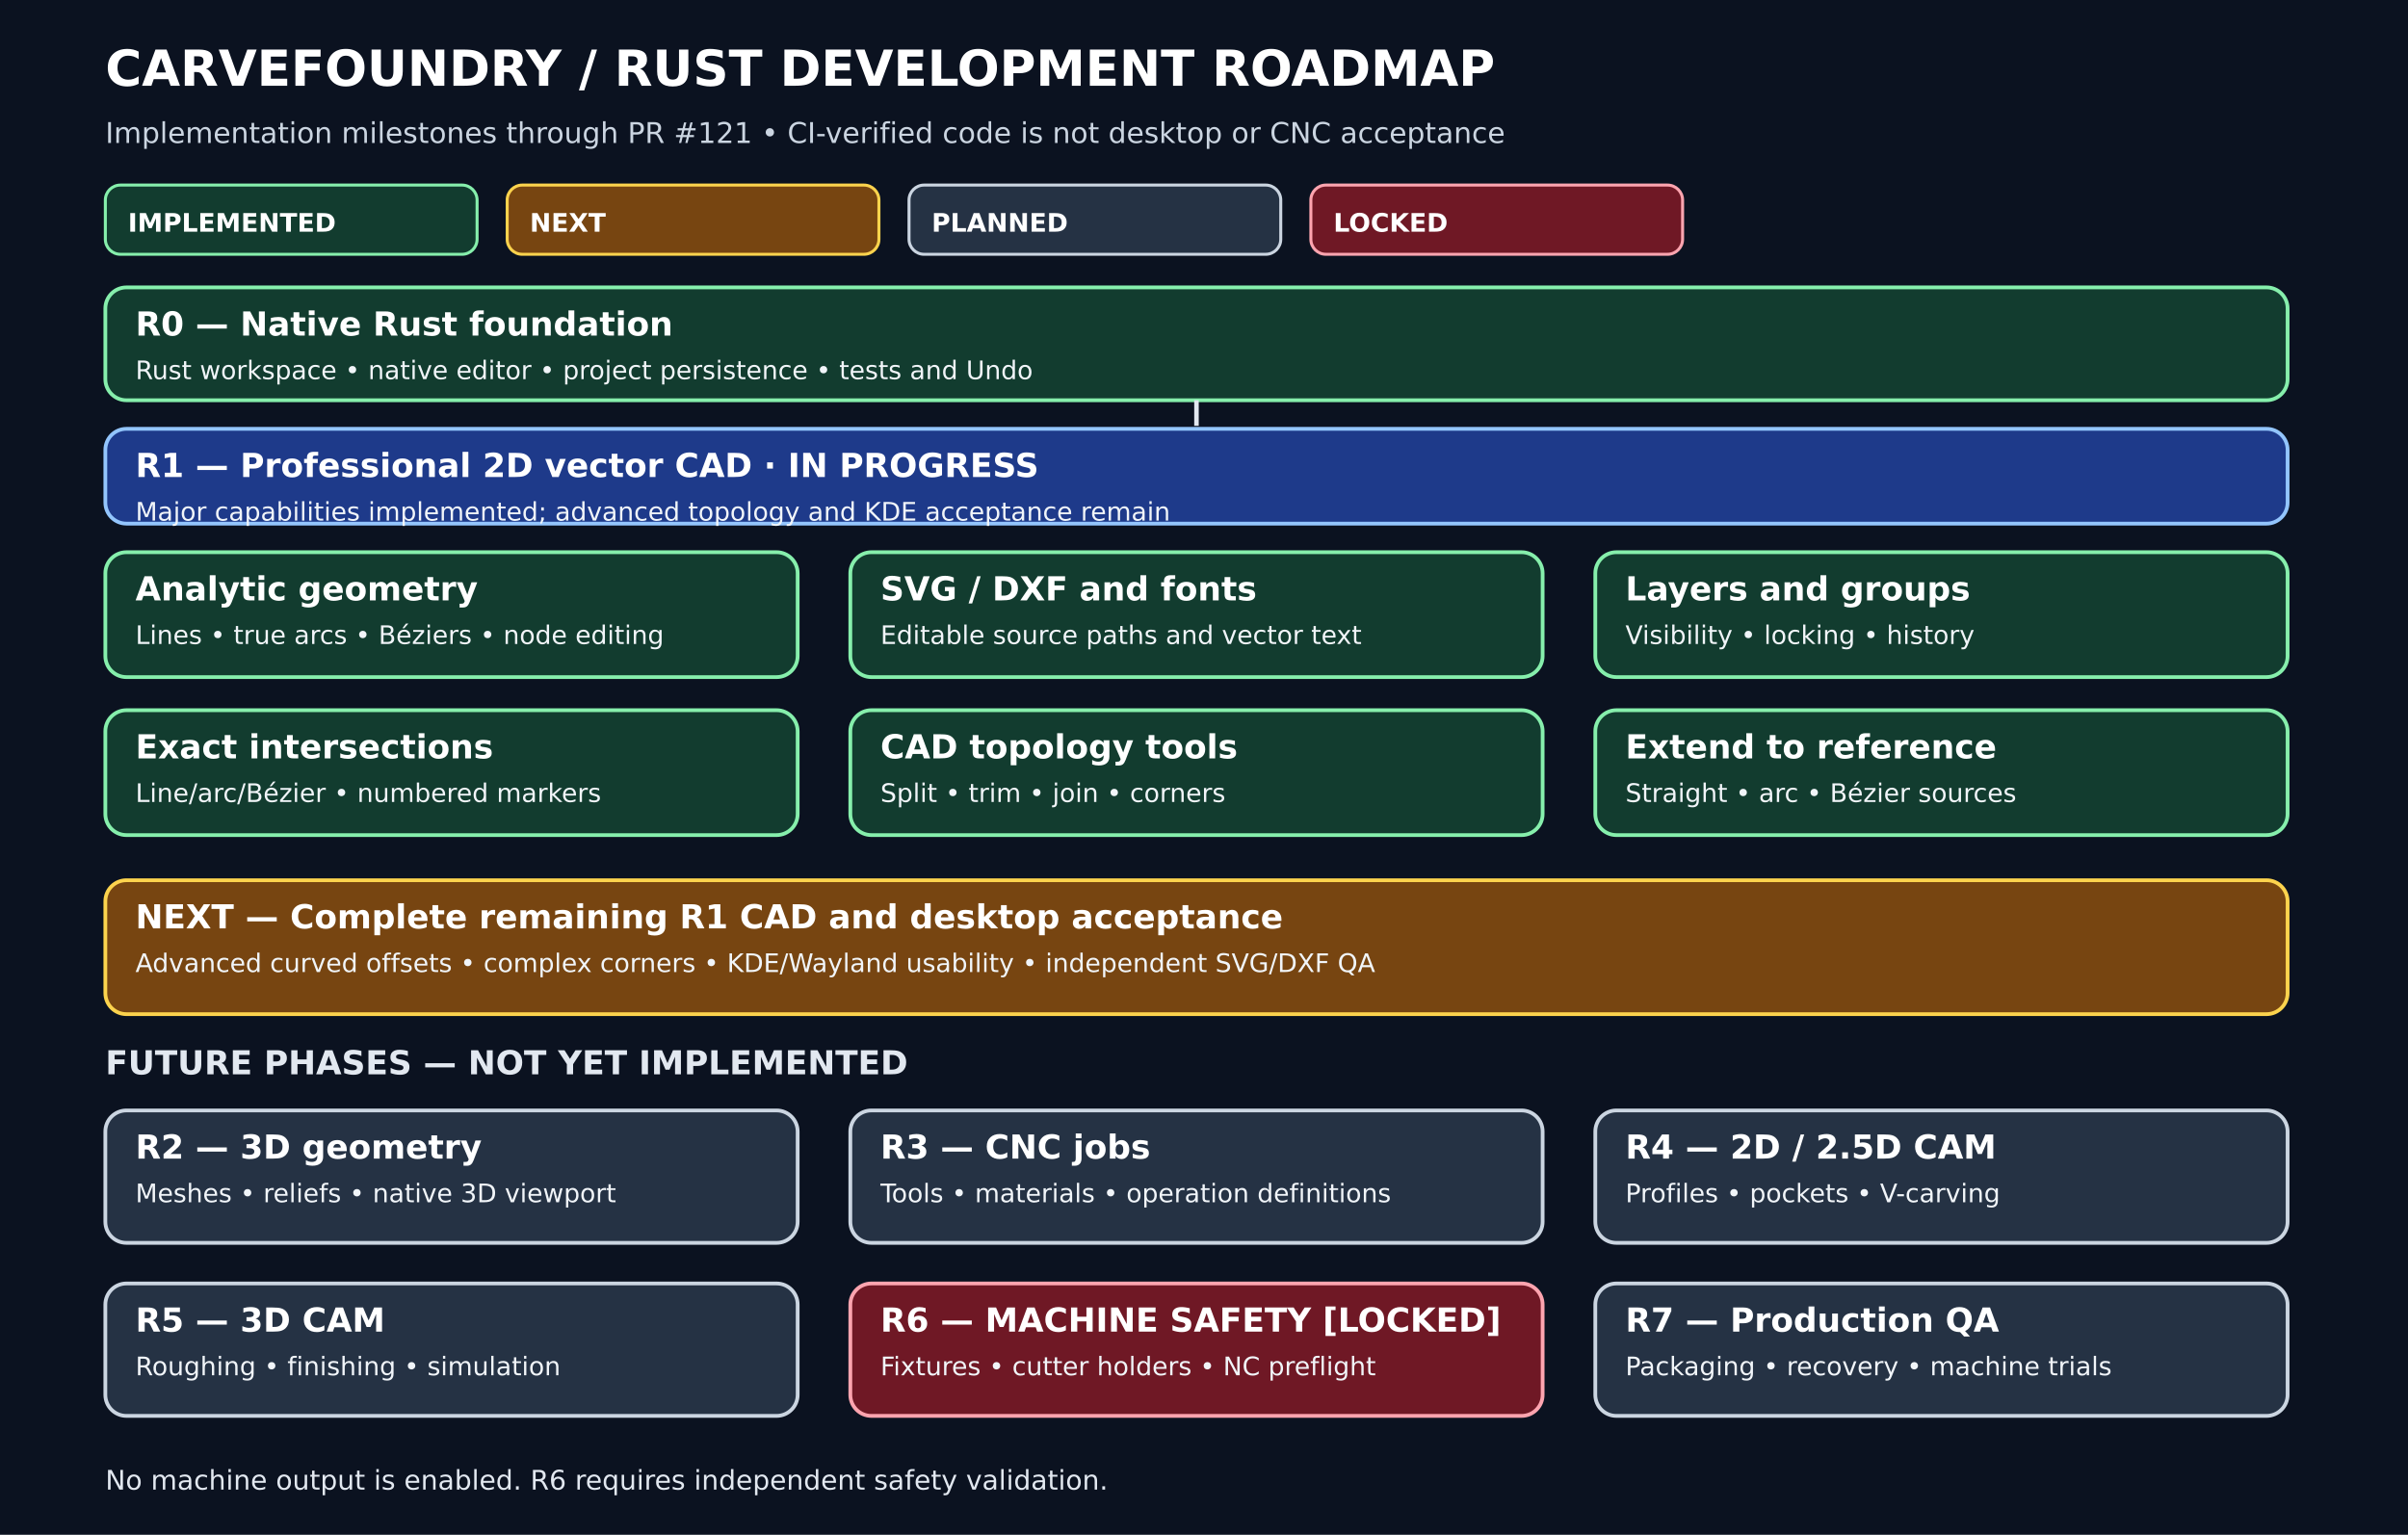
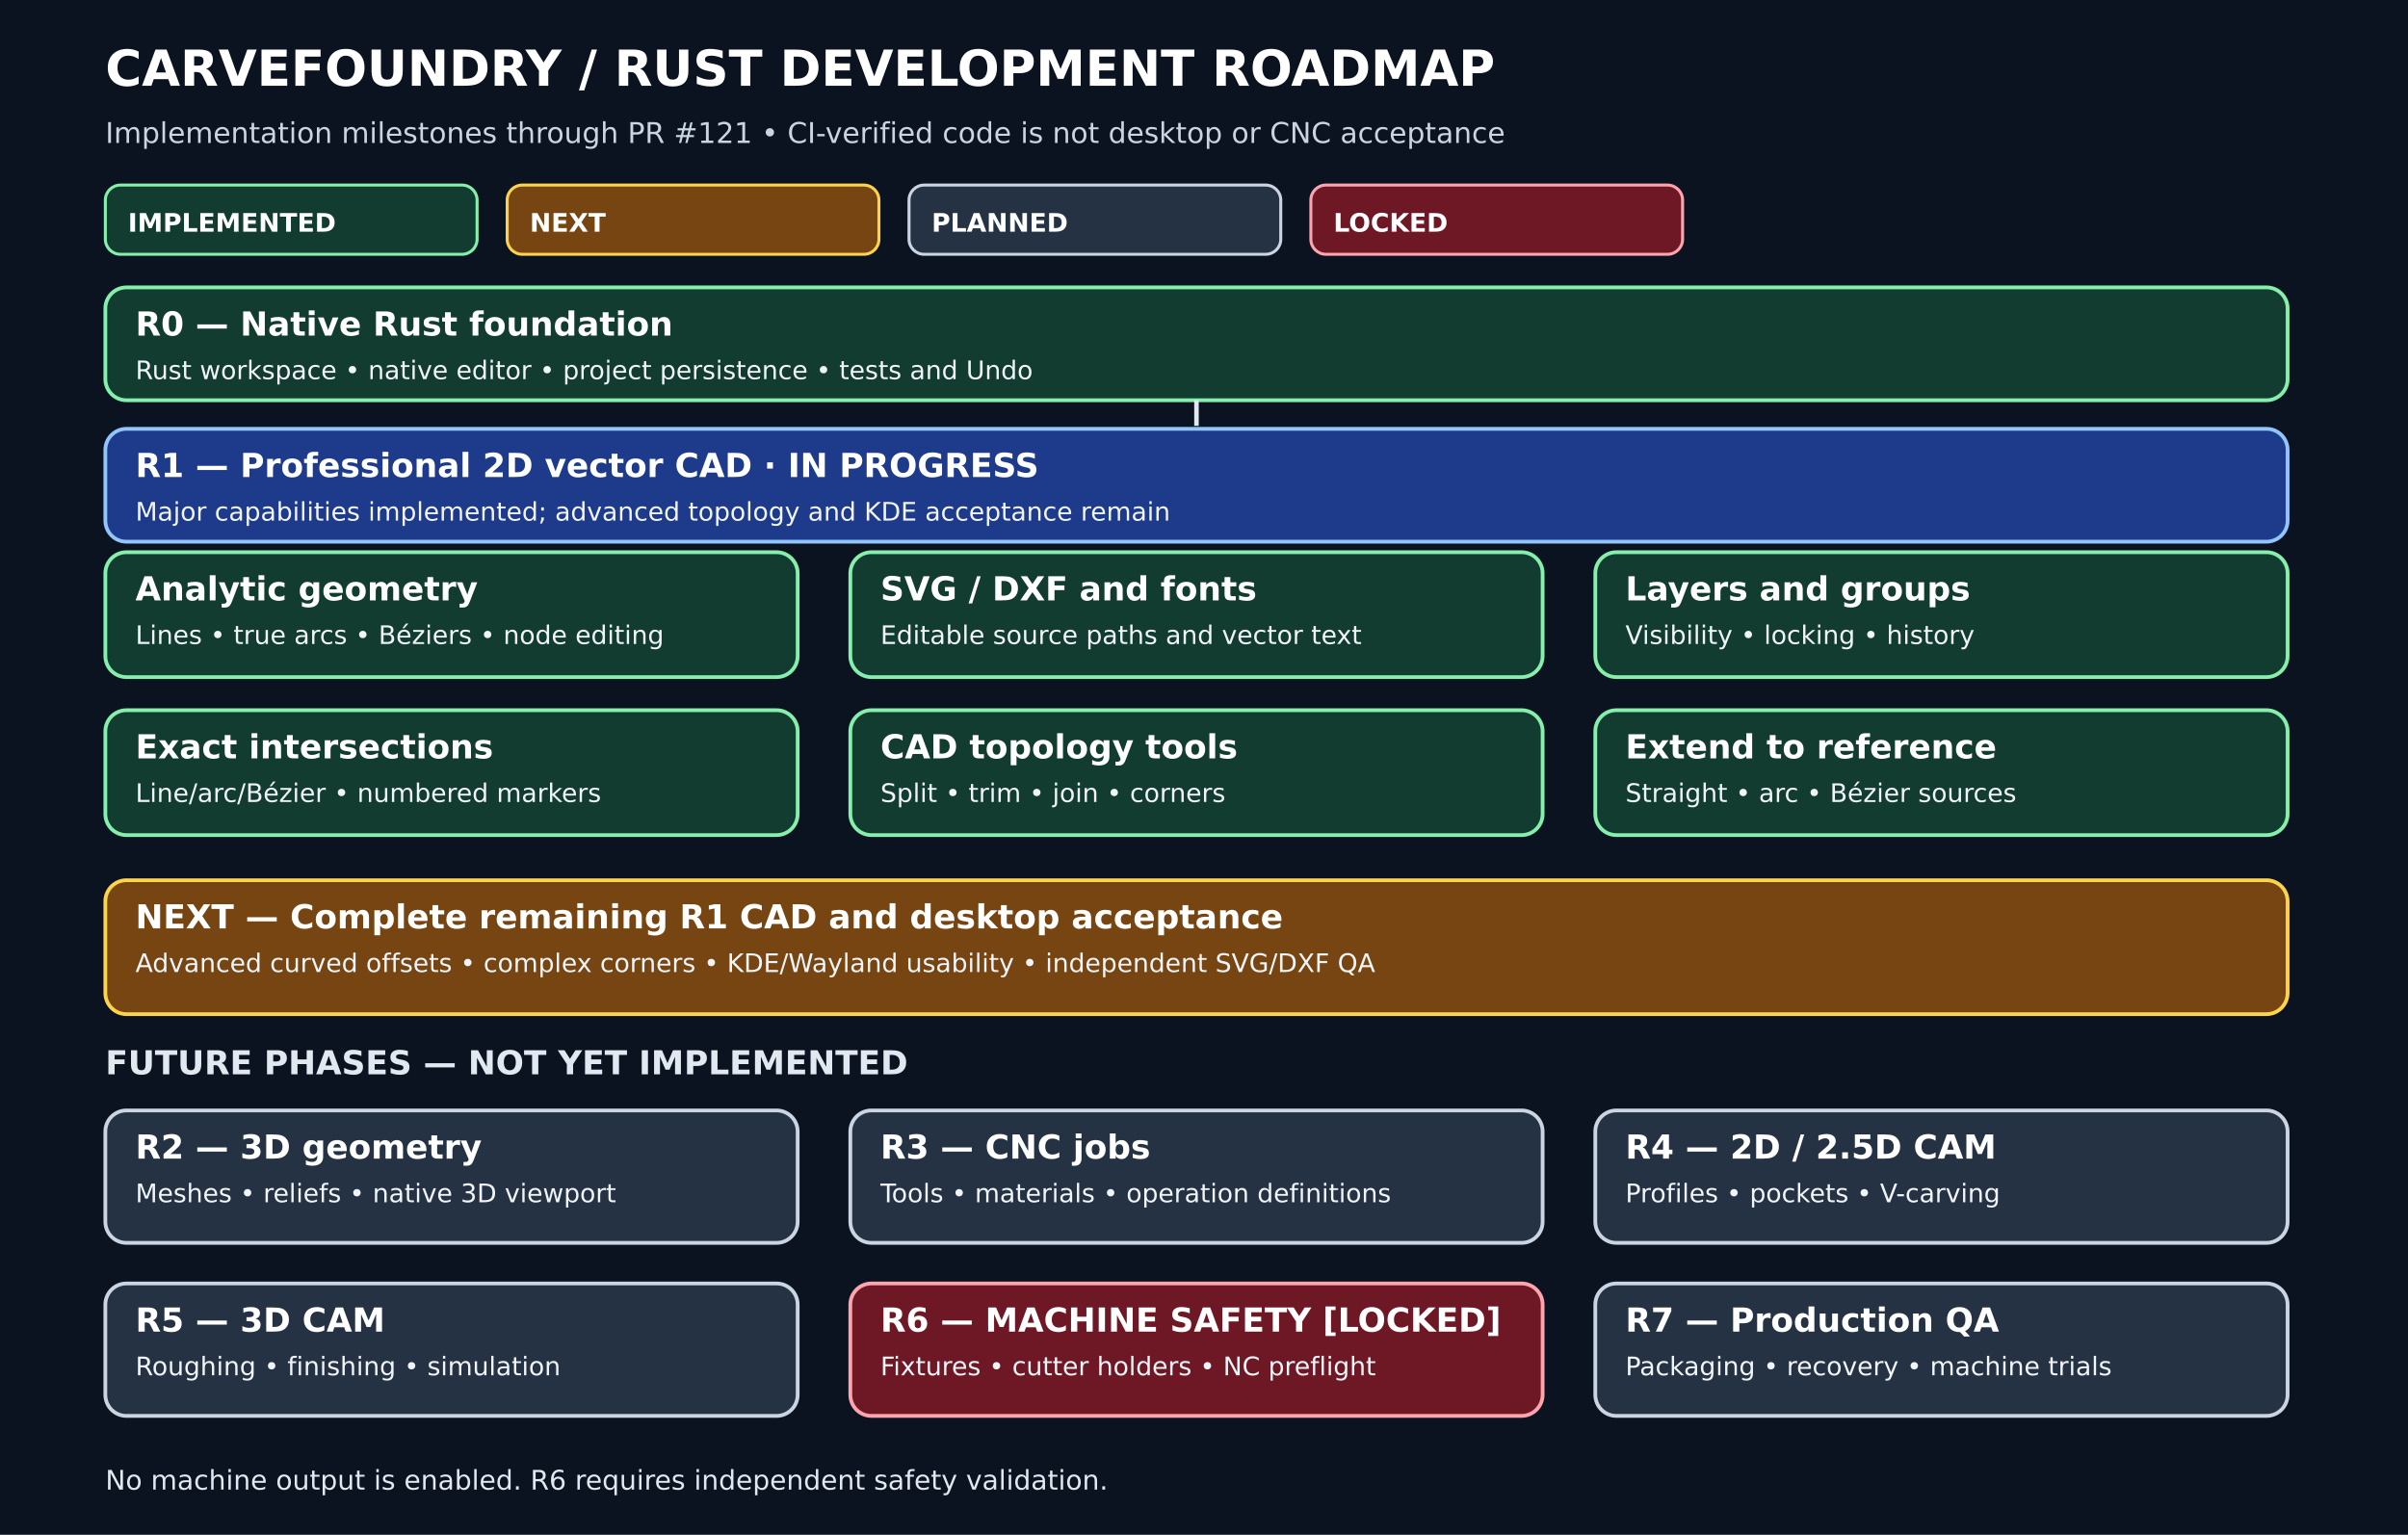
<svg xmlns="http://www.w3.org/2000/svg" width="1600" height="1020" viewBox="0 0 1600 1020" role="img" aria-labelledby="roadmap-title roadmap-desc">
  <rect width="1600" height="1020" fill="#0b1220" />
  <text x="70" y="57" fill="#ffffff" font-family="DejaVu Sans, Arial, sans-serif" font-weight="800" font-size="33">CARVEFOUNDRY  /  RUST DEVELOPMENT ROADMAP</text>
  <text x="70" y="95" fill="#cbd5e1" font-family="DejaVu Sans, Arial, sans-serif" font-weight="500" font-size="19">Implementation milestones through PR #121  •  CI-verified code is not desktop or CNC acceptance</text>
  <rect x="70" y="123" width="247" height="46" rx="10" fill="#123c2f" stroke="#86efac" stroke-width="2" />
  <text x="85" y="154" fill="#ffffff" font-family="DejaVu Sans, Arial, sans-serif" font-weight="700" font-size="17">IMPLEMENTED</text>
  <rect x="337" y="123" width="247" height="46" rx="10" fill="#774511" stroke="#fcd34d" stroke-width="2" />
  <text x="352" y="154" fill="#ffffff" font-family="DejaVu Sans, Arial, sans-serif" font-weight="700" font-size="17">NEXT</text>
  <rect x="604" y="123" width="247" height="46" rx="10" fill="#253244" stroke="#cbd5e1" stroke-width="2" />
  <text x="619" y="154" fill="#ffffff" font-family="DejaVu Sans, Arial, sans-serif" font-weight="700" font-size="17">PLANNED</text>
  <rect x="871" y="123" width="247" height="46" rx="10" fill="#6f1825" stroke="#fda4af" stroke-width="2" />
  <text x="886" y="154" fill="#ffffff" font-family="DejaVu Sans, Arial, sans-serif" font-weight="700" font-size="17">LOCKED</text>
  <rect x="70" y="191" width="1450" height="75" rx="14" fill="#123c2f" stroke="#86efac" stroke-width="2.5" />
  <text x="90" y="223" fill="#ffffff" font-family="DejaVu Sans, Arial, sans-serif" font-weight="700" font-size="22">R0  —  Native Rust foundation</text>
  <text x="90" y="252" fill="#f1f5f9" font-family="DejaVu Sans, Arial, sans-serif" font-weight="500" font-size="17">Rust workspace • native editor • project persistence • tests and Undo</text>
  <path d="M795 266 V283" stroke="#e2e8f0" stroke-width="3" fill="none" />
-   <rect x="70" y="285" width="1450" height="63" rx="14" fill="#1e3a8a" stroke="#93c5fd" stroke-width="2.5" />
+   <rect x="70" y="285" width="1450" height="75" rx="14" fill="#1e3a8a" stroke="#93c5fd" stroke-width="2.5" />
  <text x="90" y="317" fill="#ffffff" font-family="DejaVu Sans, Arial, sans-serif" font-weight="700" font-size="22">R1  —  Professional 2D vector CAD  ·  IN PROGRESS</text>
  <text x="90" y="346" fill="#f1f5f9" font-family="DejaVu Sans, Arial, sans-serif" font-weight="500" font-size="17">Major capabilities implemented; advanced topology and KDE acceptance remain</text>
  <rect x="70" y="367" width="460" height="83" rx="14" fill="#123c2f" stroke="#86efac" stroke-width="2.5" />
  <text x="90" y="399" fill="#ffffff" font-family="DejaVu Sans, Arial, sans-serif" font-weight="700" font-size="22">Analytic geometry</text>
  <text x="90" y="428" fill="#f1f5f9" font-family="DejaVu Sans, Arial, sans-serif" font-weight="500" font-size="17">Lines • true arcs • Béziers • node editing</text>
  <rect x="565" y="367" width="460" height="83" rx="14" fill="#123c2f" stroke="#86efac" stroke-width="2.5" />
  <text x="585" y="399" fill="#ffffff" font-family="DejaVu Sans, Arial, sans-serif" font-weight="700" font-size="22">SVG / DXF and fonts</text>
  <text x="585" y="428" fill="#f1f5f9" font-family="DejaVu Sans, Arial, sans-serif" font-weight="500" font-size="17">Editable source paths and vector text</text>
  <rect x="1060" y="367" width="460" height="83" rx="14" fill="#123c2f" stroke="#86efac" stroke-width="2.5" />
  <text x="1080" y="399" fill="#ffffff" font-family="DejaVu Sans, Arial, sans-serif" font-weight="700" font-size="22">Layers and groups</text>
  <text x="1080" y="428" fill="#f1f5f9" font-family="DejaVu Sans, Arial, sans-serif" font-weight="500" font-size="17">Visibility • locking • history</text>
  <rect x="70" y="472" width="460" height="83" rx="14" fill="#123c2f" stroke="#86efac" stroke-width="2.5" />
  <text x="90" y="504" fill="#ffffff" font-family="DejaVu Sans, Arial, sans-serif" font-weight="700" font-size="22">Exact intersections</text>
  <text x="90" y="533" fill="#f1f5f9" font-family="DejaVu Sans, Arial, sans-serif" font-weight="500" font-size="17">Line/arc/Bézier • numbered markers</text>
  <rect x="565" y="472" width="460" height="83" rx="14" fill="#123c2f" stroke="#86efac" stroke-width="2.5" />
  <text x="585" y="504" fill="#ffffff" font-family="DejaVu Sans, Arial, sans-serif" font-weight="700" font-size="22">CAD topology tools</text>
  <text x="585" y="533" fill="#f1f5f9" font-family="DejaVu Sans, Arial, sans-serif" font-weight="500" font-size="17">Split • trim • join • corners</text>
  <rect x="1060" y="472" width="460" height="83" rx="14" fill="#123c2f" stroke="#86efac" stroke-width="2.5" />
  <text x="1080" y="504" fill="#ffffff" font-family="DejaVu Sans, Arial, sans-serif" font-weight="700" font-size="22">Extend to reference</text>
  <text x="1080" y="533" fill="#f1f5f9" font-family="DejaVu Sans, Arial, sans-serif" font-weight="500" font-size="17">Straight • arc • Bézier sources</text>
  <rect x="70" y="585" width="1450" height="89" rx="14" fill="#774511" stroke="#fcd34d" stroke-width="2.5" />
  <text x="90" y="617" fill="#ffffff" font-family="DejaVu Sans, Arial, sans-serif" font-weight="700" font-size="22">NEXT  —  Complete remaining R1 CAD and desktop acceptance</text>
  <text x="90" y="646" fill="#f1f5f9" font-family="DejaVu Sans, Arial, sans-serif" font-weight="500" font-size="17">Advanced curved offsets • complex corners • KDE/Wayland usability • independent SVG/DXF QA</text>
  <text x="70" y="714" fill="#e2e8f0" font-family="DejaVu Sans, Arial, sans-serif" font-weight="800" font-size="22">FUTURE PHASES  —  NOT YET IMPLEMENTED</text>
  <rect x="70" y="738" width="460" height="88" rx="14" fill="#253244" stroke="#cbd5e1" stroke-width="2.5" />
  <text x="90" y="770" fill="#ffffff" font-family="DejaVu Sans, Arial, sans-serif" font-weight="700" font-size="22">R2  —  3D geometry</text>
  <text x="90" y="799" fill="#f1f5f9" font-family="DejaVu Sans, Arial, sans-serif" font-weight="500" font-size="17">Meshes • reliefs • native 3D viewport</text>
  <rect x="565" y="738" width="460" height="88" rx="14" fill="#253244" stroke="#cbd5e1" stroke-width="2.5" />
  <text x="585" y="770" fill="#ffffff" font-family="DejaVu Sans, Arial, sans-serif" font-weight="700" font-size="22">R3  —  CNC jobs</text>
  <text x="585" y="799" fill="#f1f5f9" font-family="DejaVu Sans, Arial, sans-serif" font-weight="500" font-size="17">Tools • materials • operation definitions</text>
  <rect x="1060" y="738" width="460" height="88" rx="14" fill="#253244" stroke="#cbd5e1" stroke-width="2.5" />
  <text x="1080" y="770" fill="#ffffff" font-family="DejaVu Sans, Arial, sans-serif" font-weight="700" font-size="22">R4  —  2D / 2.5D CAM</text>
  <text x="1080" y="799" fill="#f1f5f9" font-family="DejaVu Sans, Arial, sans-serif" font-weight="500" font-size="17">Profiles • pockets • V-carving</text>
  <rect x="70" y="853" width="460" height="88" rx="14" fill="#253244" stroke="#cbd5e1" stroke-width="2.5" />
  <text x="90" y="885" fill="#ffffff" font-family="DejaVu Sans, Arial, sans-serif" font-weight="700" font-size="22">R5  —  3D CAM</text>
  <text x="90" y="914" fill="#f1f5f9" font-family="DejaVu Sans, Arial, sans-serif" font-weight="500" font-size="17">Roughing • finishing • simulation</text>
  <rect x="1060" y="853" width="460" height="88" rx="14" fill="#253244" stroke="#cbd5e1" stroke-width="2.5" />
  <text x="1080" y="885" fill="#ffffff" font-family="DejaVu Sans, Arial, sans-serif" font-weight="700" font-size="22">R7  —  Production QA</text>
  <text x="1080" y="914" fill="#f1f5f9" font-family="DejaVu Sans, Arial, sans-serif" font-weight="500" font-size="17">Packaging • recovery • machine trials</text>
  <rect x="565" y="853" width="460" height="88" rx="14" fill="#6f1825" stroke="#fda4af" stroke-width="2.5" />
  <text x="585" y="885" fill="#ffffff" font-family="DejaVu Sans, Arial, sans-serif" font-weight="700" font-size="22">R6  —  MACHINE SAFETY  [LOCKED]</text>
  <text x="585" y="914" fill="#f1f5f9" font-family="DejaVu Sans, Arial, sans-serif" font-weight="500" font-size="17">Fixtures • cutter holders • NC preflight</text>
  <text x="70" y="990" fill="#e2e8f0" font-family="DejaVu Sans, Arial, sans-serif" font-weight="500" font-size="18">No machine output is enabled.  R6 requires independent safety validation.</text>
</svg>
